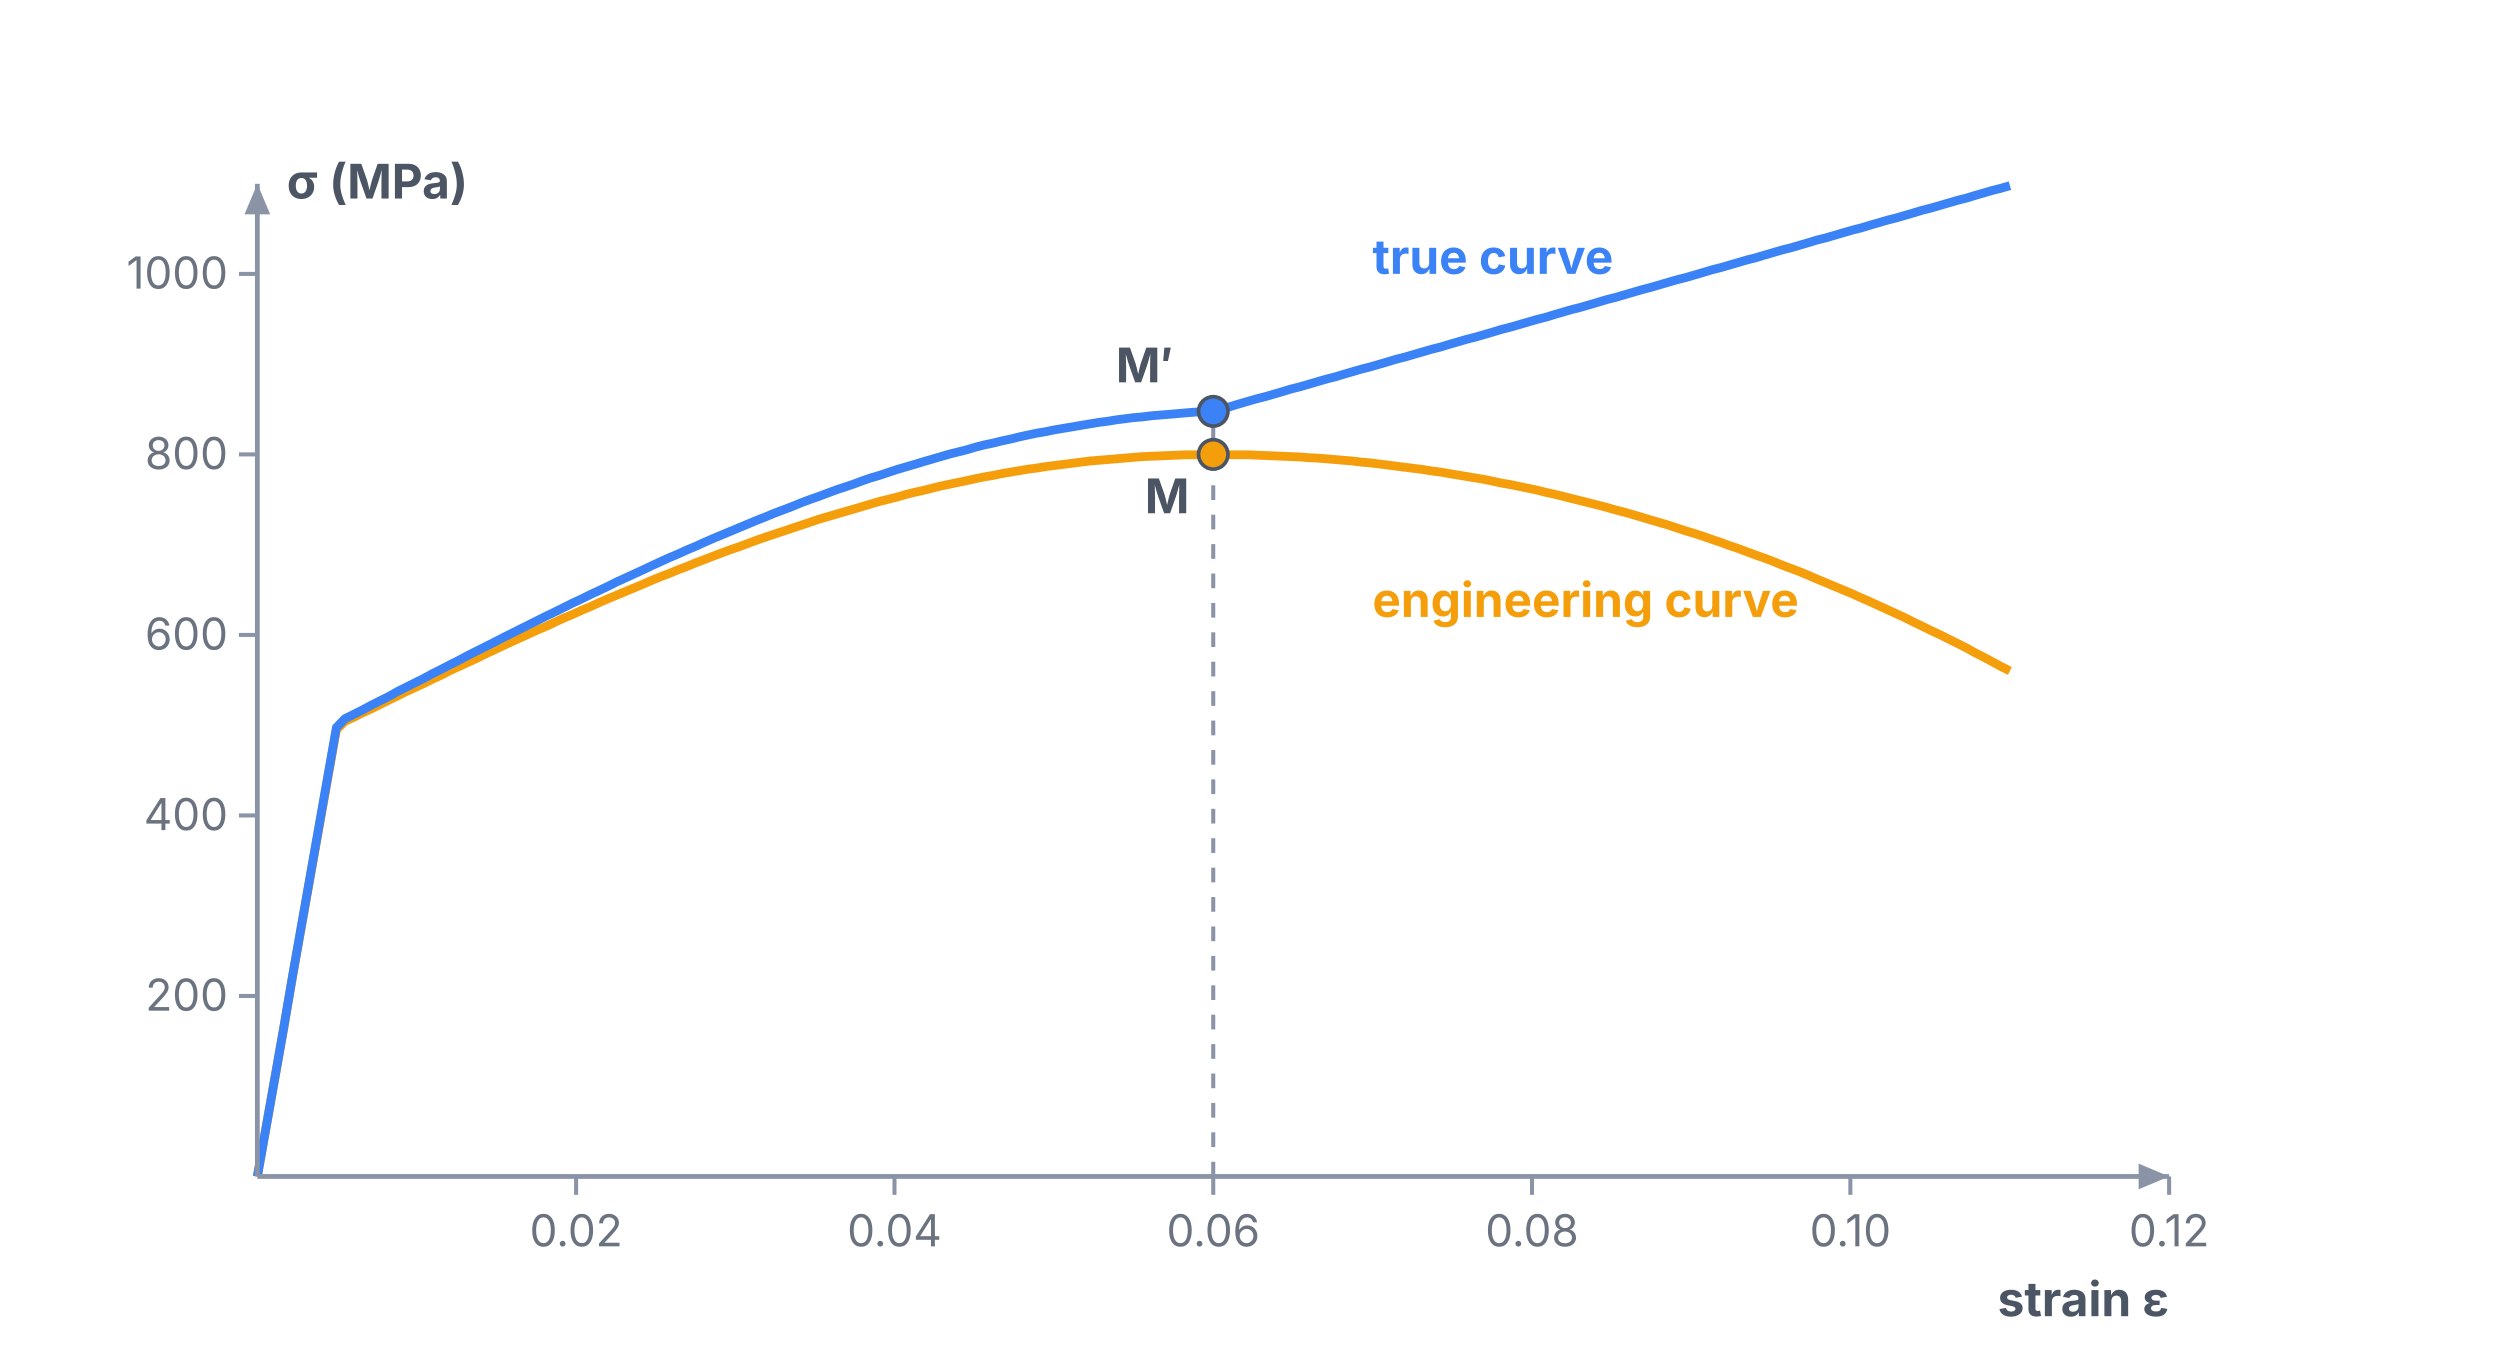
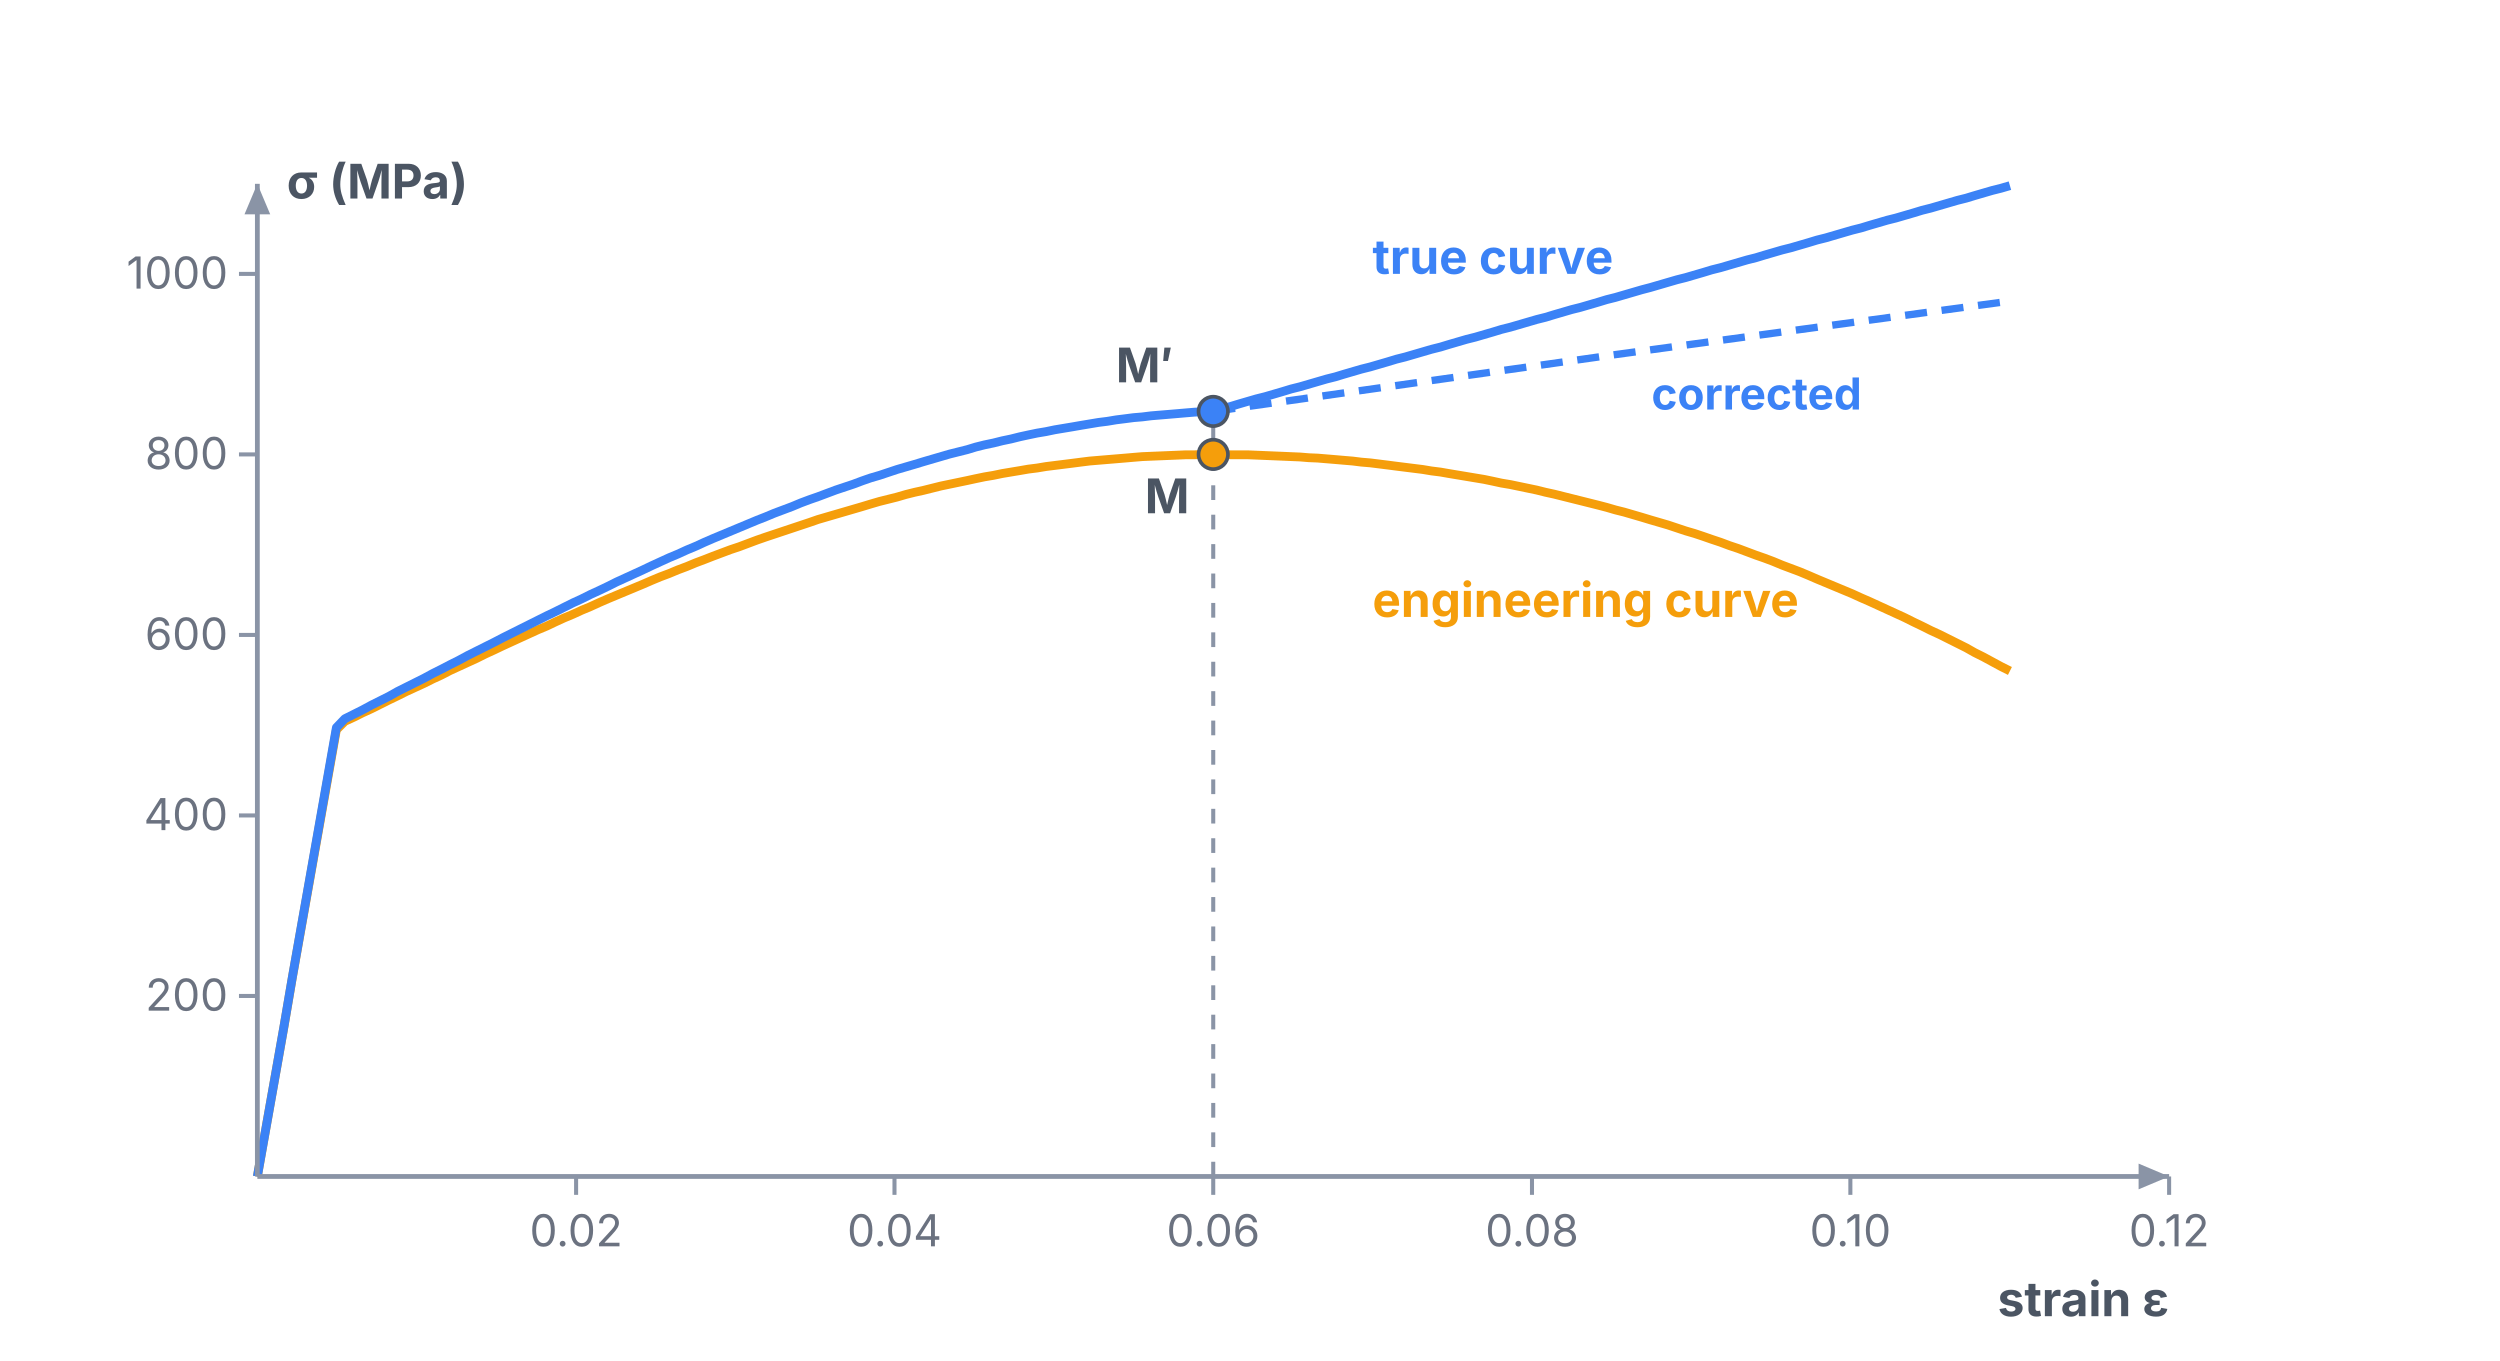
<svg xmlns="http://www.w3.org/2000/svg" viewBox="0 0 680 370" width="100%" class="fig-kit" style="max-width:680px;margin:0 auto;display:block" role="img" aria-label="Engineering and true stress-strain curves">
  <g font-family="Inter, Arial, sans-serif" font-size="13" fill="#8a94a6">
    <polyline points="70.0,320.0 72.4,306.5 74.8,293.0 77.2,279.5 79.5,266.0 81.9,252.5 84.3,239.0 86.7,225.5 89.1,212.0 91.5,198.5 93.8,196.2 96.2,195.1 98.6,193.9 101.0,192.8 103.4,191.6 105.8,190.4 108.1,189.3 110.5,188.1 112.9,187.0 115.3,185.9 117.7,184.7 120.1,183.6 122.4,182.4 124.8,181.3 127.2,180.2 129.6,179.1 132.0,177.9 134.4,176.8 136.7,175.7 139.1,174.6 141.5,173.5 143.9,172.4 146.3,171.3 148.7,170.3 151.0,169.2 153.4,168.1 155.8,167.1 158.2,166.0 160.6,165.0 163.0,163.9 165.3,162.9 167.7,161.9 170.1,160.9 172.5,159.9 174.9,158.9 177.2,157.9 179.6,156.9 182.0,156.0 184.4,155.0 186.8,154.1 189.2,153.1 191.6,152.2 193.9,151.3 196.3,150.4 198.7,149.5 201.1,148.7 203.5,147.8 205.9,146.9 208.2,146.1 210.6,145.3 213.0,144.5 215.4,143.7 217.8,142.9 220.2,142.1 222.5,141.3 224.9,140.6 227.3,139.9 229.7,139.2 232.1,138.5 234.5,137.8 236.8,137.1 239.2,136.4 241.6,135.8 244.0,135.2 246.4,134.5 248.8,133.9 251.1,133.4 253.5,132.8 255.9,132.2 258.3,131.7 260.7,131.2 263.1,130.7 265.4,130.2 267.8,129.7 270.2,129.3 272.6,128.8 275.0,128.4 277.4,128.0 279.7,127.6 282.1,127.3 284.5,126.9 286.9,126.6 289.3,126.3 291.7,126.0 294.0,125.7 296.4,125.4 298.8,125.2 301.2,125.0 303.6,124.8 306.0,124.6 308.3,124.4 310.7,124.2 313.1,124.1 315.5,124.0 317.9,123.9 320.3,123.8 322.6,123.7 325.0,123.7 327.4,123.6 329.8,123.6 332.2,123.6 334.6,123.7 336.9,123.7 339.3,123.7 341.7,123.8 344.1,123.9 346.5,124.0 348.9,124.1 351.2,124.2 353.6,124.3 356.0,124.5 358.4,124.6 360.8,124.8 363.2,125.0 365.5,125.2 367.9,125.4 370.3,125.7 372.7,125.9 375.1,126.2 377.5,126.5 379.8,126.8 382.2,127.1 384.6,127.4 387.0,127.7 389.4,128.1 391.8,128.4 394.1,128.8 396.5,129.2 398.9,129.6 401.3,130.0 403.7,130.4 406.1,130.9 408.4,131.4 410.8,131.8 413.2,132.3 415.6,132.8 418.0,133.3 420.4,133.9 422.7,134.4 425.1,135.0 427.5,135.6 429.9,136.2 432.3,136.8 434.7,137.4 437.0,138.0 439.4,138.7 441.8,139.3 444.2,140.0 446.6,140.7 448.9,141.4 451.3,142.1 453.7,142.8 456.1,143.6 458.5,144.4 460.9,145.1 463.3,145.9 465.6,146.7 468.0,147.5 470.4,148.4 472.8,149.2 475.2,150.1 477.6,151.0 479.9,151.8 482.3,152.7 484.7,153.7 487.1,154.6 489.5,155.5 491.9,156.5 494.2,157.5 496.6,158.5 499.0,159.5 501.4,160.5 503.8,161.5 506.2,162.6 508.5,163.6 510.9,164.7 513.3,165.8 515.7,166.9 518.1,168.0 520.5,169.2 522.8,170.3 525.2,171.5 527.6,172.6 530.0,173.8 532.4,175.0 534.8,176.2 537.1,177.5 539.5,178.7 541.9,180.0 544.3,181.3 546.7,182.5" fill="none" stroke="#f59e0b" stroke-width="2.4" stroke-linejoin="round" />
    <polyline points="70.0,320.0 72.4,306.5 74.8,293.0 77.2,279.4 79.5,265.9 81.9,252.3 84.3,238.7 86.7,225.1 89.1,211.5 91.5,197.9 93.8,195.5 96.2,194.3 98.6,193.1 101.0,191.8 103.4,190.6 105.8,189.4 108.1,188.1 110.5,186.9 112.9,185.7 115.3,184.5 117.7,183.2 120.1,182.0 122.4,180.8 124.8,179.6 127.2,178.3 129.6,177.1 132.0,175.9 134.4,174.7 136.7,173.5 139.1,172.3 141.5,171.1 143.9,169.9 146.3,168.7 148.7,167.5 151.0,166.4 153.4,165.2 155.8,164.0 158.2,162.9 160.6,161.7 163.0,160.6 165.3,159.5 167.7,158.3 170.1,157.2 172.5,156.1 174.9,155.0 177.2,153.9 179.6,152.8 182.0,151.7 184.4,150.7 186.8,149.6 189.2,148.6 191.6,147.5 193.9,146.5 196.3,145.5 198.7,144.5 201.1,143.5 203.5,142.5 205.9,141.5 208.2,140.6 210.6,139.6 213.0,138.7 215.4,137.8 217.8,136.8 220.2,135.9 222.5,135.1 224.9,134.2 227.3,133.3 229.7,132.5 232.1,131.7 234.5,130.8 236.8,130.0 239.2,129.3 241.6,128.5 244.0,127.7 246.4,127.0 248.8,126.3 251.1,125.6 253.5,124.9 255.9,124.2 258.3,123.5 260.7,122.9 263.1,122.3 265.4,121.6 267.8,121.0 270.2,120.5 272.6,119.9 275.0,119.4 277.4,118.8 279.7,118.3 282.1,117.8 284.5,117.4 286.9,116.9 289.3,116.5 291.7,116.1 294.0,115.7 296.4,115.3 298.8,114.9 301.2,114.6 303.6,114.2 306.0,113.9 308.3,113.6 310.7,113.4 313.1,113.1 315.5,112.9 317.9,112.7 320.3,112.5 322.6,112.3 325.0,112.1 327.4,112.0 329.8,111.9 332.2,111.2 334.6,110.6 336.9,109.9 339.3,109.2 341.7,108.5 344.1,107.9 346.5,107.2 348.9,106.5 351.2,105.8 353.6,105.2 356.0,104.5 358.4,103.8 360.8,103.1 363.2,102.5 365.5,101.8 367.9,101.1 370.3,100.4 372.7,99.8 375.1,99.1 377.5,98.4 379.8,97.7 382.2,97.1 384.6,96.4 387.0,95.7 389.4,95.0 391.8,94.4 394.1,93.7 396.5,93.0 398.9,92.3 401.3,91.7 403.7,91.0 406.1,90.3 408.4,89.6 410.8,89.0 413.2,88.3 415.6,87.6 418.0,86.9 420.4,86.3 422.7,85.6 425.1,84.9 427.5,84.2 429.9,83.6 432.3,82.9 434.7,82.2 437.0,81.5 439.4,80.9 441.8,80.2 444.2,79.5 446.6,78.8 448.9,78.2 451.3,77.5 453.7,76.8 456.1,76.1 458.5,75.5 460.9,74.8 463.3,74.1 465.6,73.4 468.0,72.8 470.4,72.1 472.8,71.4 475.2,70.7 477.6,70.1 479.9,69.4 482.3,68.7 484.7,68.0 487.1,67.4 489.5,66.7 491.9,66.0 494.2,65.3 496.6,64.7 499.0,64.0 501.4,63.3 503.8,62.6 506.2,62.0 508.5,61.3 510.9,60.6 513.3,59.9 515.7,59.3 518.1,58.6 520.5,57.9 522.8,57.2 525.2,56.6 527.6,55.9 530.0,55.2 532.4,54.5 534.8,53.9 537.1,53.2 539.5,52.5 541.9,51.8 544.3,51.2 546.7,50.5" fill="none" stroke="#3b82f6" stroke-width="2.4" stroke-linejoin="round" />
+     <polyline points="330.0,111.9 438.3,96.6 546.7,81.9" fill="none" stroke="#3b82f6" stroke-width="2.0" stroke-dasharray="6,4" stroke-linejoin="round" />
+     <text x="449.2" y="111.4" fill="#3b82f6" font-size="12" font-weight="700" text-anchor="start">corrected</text>
    <line x1="330.0" y1="320.0" x2="330.0" y2="111.9" stroke="#8a94a6" stroke-width="1.1" stroke-dasharray="4,4" />
    <circle cx="330.0" cy="123.6" r="4" fill="#f59e0b" stroke="#4b5563" stroke-width="1" />
    <circle cx="330.0" cy="111.9" r="4" fill="#3b82f6" stroke="#4b5563" stroke-width="1" />
    <text x="323.5" y="139.6" fill="#4b5563" font-size="13" font-weight="700" text-anchor="end">M</text>
    <text x="319.2" y="104.0" fill="#4b5563" font-size="13" font-weight="700" text-anchor="end">M′</text>
    <text x="373.3" y="74.5" fill="#3b82f6" font-size="13" font-weight="700" text-anchor="start">true curve</text>
    <text x="373.3" y="167.8" fill="#f59e0b" font-size="13" font-weight="700" text-anchor="start">engineering curve</text>
    <line x1="70.0" y1="320.0" x2="590.0" y2="320.0" stroke="#8a94a6" stroke-width="1.3" />
    <path d="M590.0,320.0 L581.7,323.5 L581.7,316.5 Z" fill="#8a94a6" />
    <line x1="70.0" y1="320.0" x2="70.0" y2="50.0" stroke="#8a94a6" stroke-width="1.3" />
    <path d="M70.0,50.0 L73.5,58.3 L66.5,58.3 Z" fill="#8a94a6" />
    <line x1="156.7" y1="320.0" x2="156.7" y2="325.0" stroke="#8a94a6" stroke-width="1.1" />
    <text x="156.7" y="339.0" fill="#6b7280" font-size="12" font-weight="400" text-anchor="middle">0.02</text>
    <line x1="243.3" y1="320.0" x2="243.3" y2="325.0" stroke="#8a94a6" stroke-width="1.1" />
    <text x="243.3" y="339.0" fill="#6b7280" font-size="12" font-weight="400" text-anchor="middle">0.04</text>
    <line x1="330.0" y1="320.0" x2="330.0" y2="325.0" stroke="#8a94a6" stroke-width="1.1" />
    <text x="330.0" y="339.0" fill="#6b7280" font-size="12" font-weight="400" text-anchor="middle">0.06</text>
    <line x1="416.7" y1="320.0" x2="416.7" y2="325.0" stroke="#8a94a6" stroke-width="1.1" />
    <text x="416.7" y="339.0" fill="#6b7280" font-size="12" font-weight="400" text-anchor="middle">0.08</text>
    <line x1="503.3" y1="320.0" x2="503.3" y2="325.0" stroke="#8a94a6" stroke-width="1.1" />
    <text x="503.3" y="339.0" fill="#6b7280" font-size="12" font-weight="400" text-anchor="middle">0.10</text>
    <line x1="590.0" y1="320.0" x2="590.0" y2="325.0" stroke="#8a94a6" stroke-width="1.1" />
    <text x="590.0" y="339.0" fill="#6b7280" font-size="12" font-weight="400" text-anchor="middle">0.12</text>
    <line x1="65.0" y1="270.9" x2="70.0" y2="270.9" stroke="#8a94a6" stroke-width="1.1" />
    <text x="62.0" y="274.9" fill="#6b7280" font-size="12" font-weight="400" text-anchor="end">200</text>
    <line x1="65.0" y1="221.8" x2="70.0" y2="221.8" stroke="#8a94a6" stroke-width="1.1" />
    <text x="62.0" y="225.8" fill="#6b7280" font-size="12" font-weight="400" text-anchor="end">400</text>
    <line x1="65.0" y1="172.7" x2="70.0" y2="172.7" stroke="#8a94a6" stroke-width="1.1" />
    <text x="62.0" y="176.7" fill="#6b7280" font-size="12" font-weight="400" text-anchor="end">600</text>
    <line x1="65.0" y1="123.6" x2="70.0" y2="123.6" stroke="#8a94a6" stroke-width="1.1" />
    <text x="62.0" y="127.6" fill="#6b7280" font-size="12" font-weight="400" text-anchor="end">800</text>
    <line x1="65.0" y1="74.5" x2="70.0" y2="74.5" stroke="#8a94a6" stroke-width="1.1" />
    <text x="62.0" y="78.5" fill="#6b7280" font-size="12" font-weight="400" text-anchor="end">1000</text>
    <text x="590.0" y="358.0" fill="#4b5563" font-size="13" font-weight="700" text-anchor="end">strain ε</text>
    <text x="78.0" y="54.0" fill="#4b5563" font-size="13" font-weight="700" text-anchor="start">σ (MPa)</text>
  </g>
</svg>
